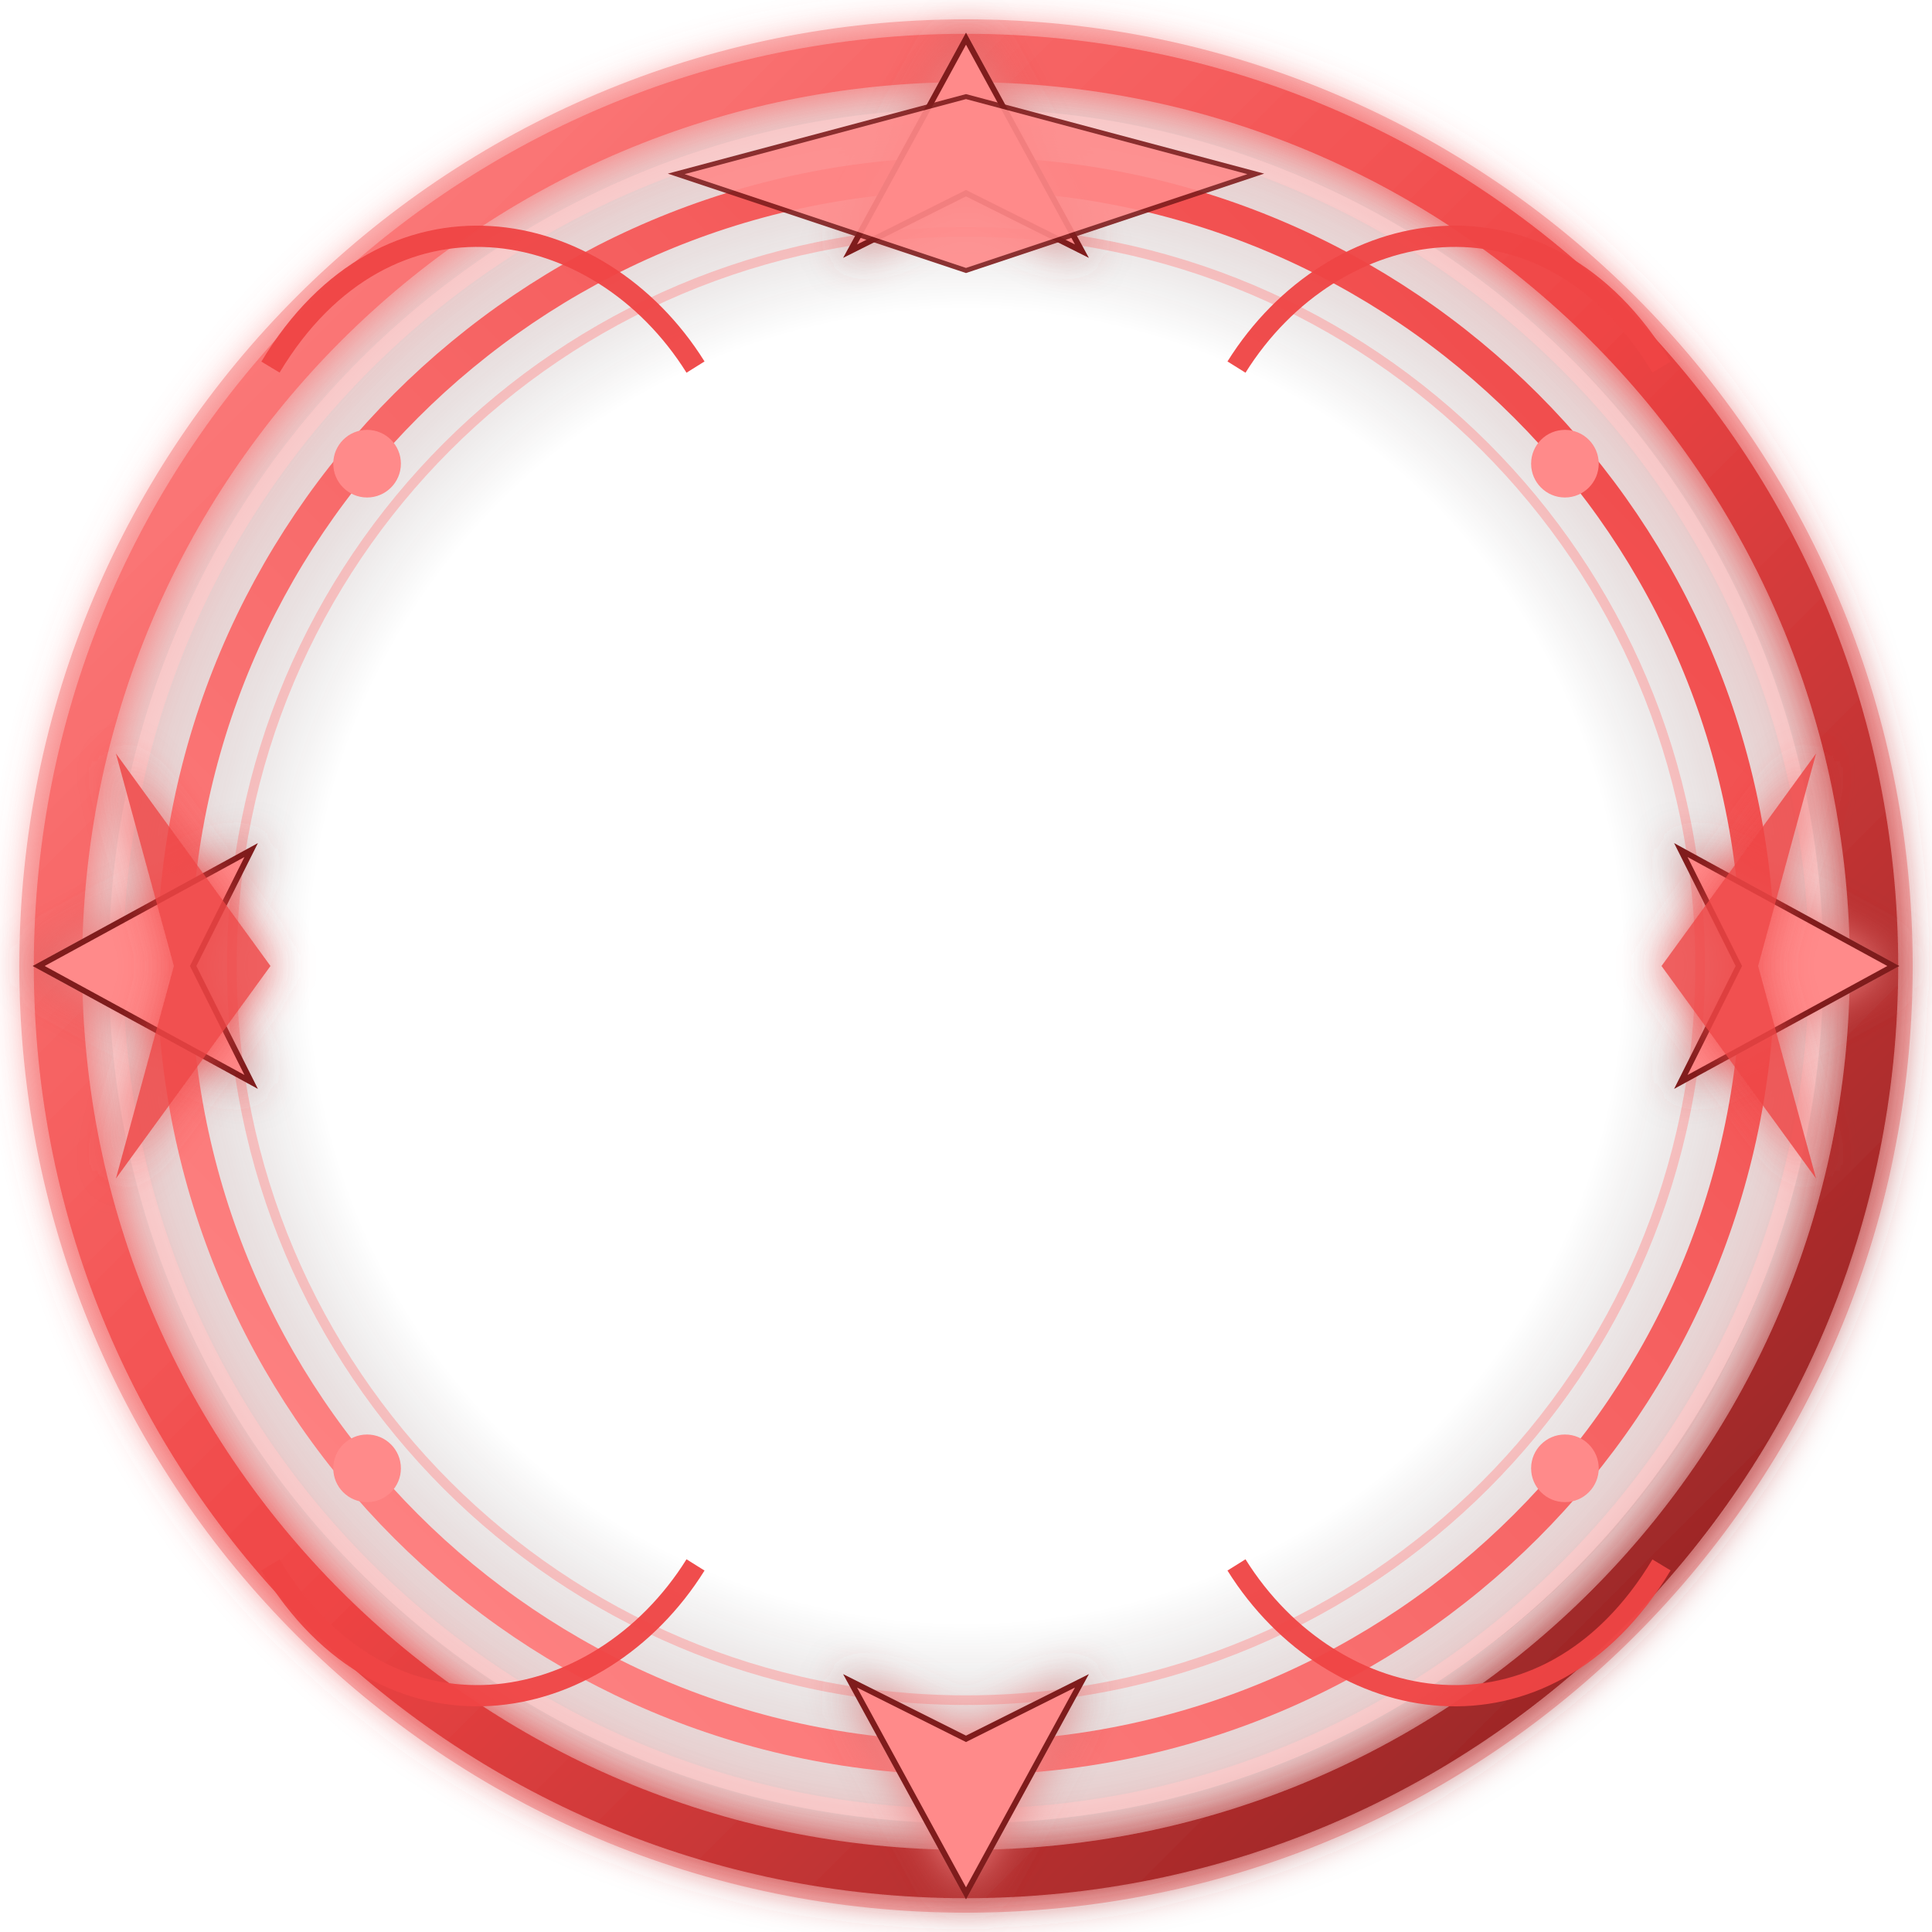
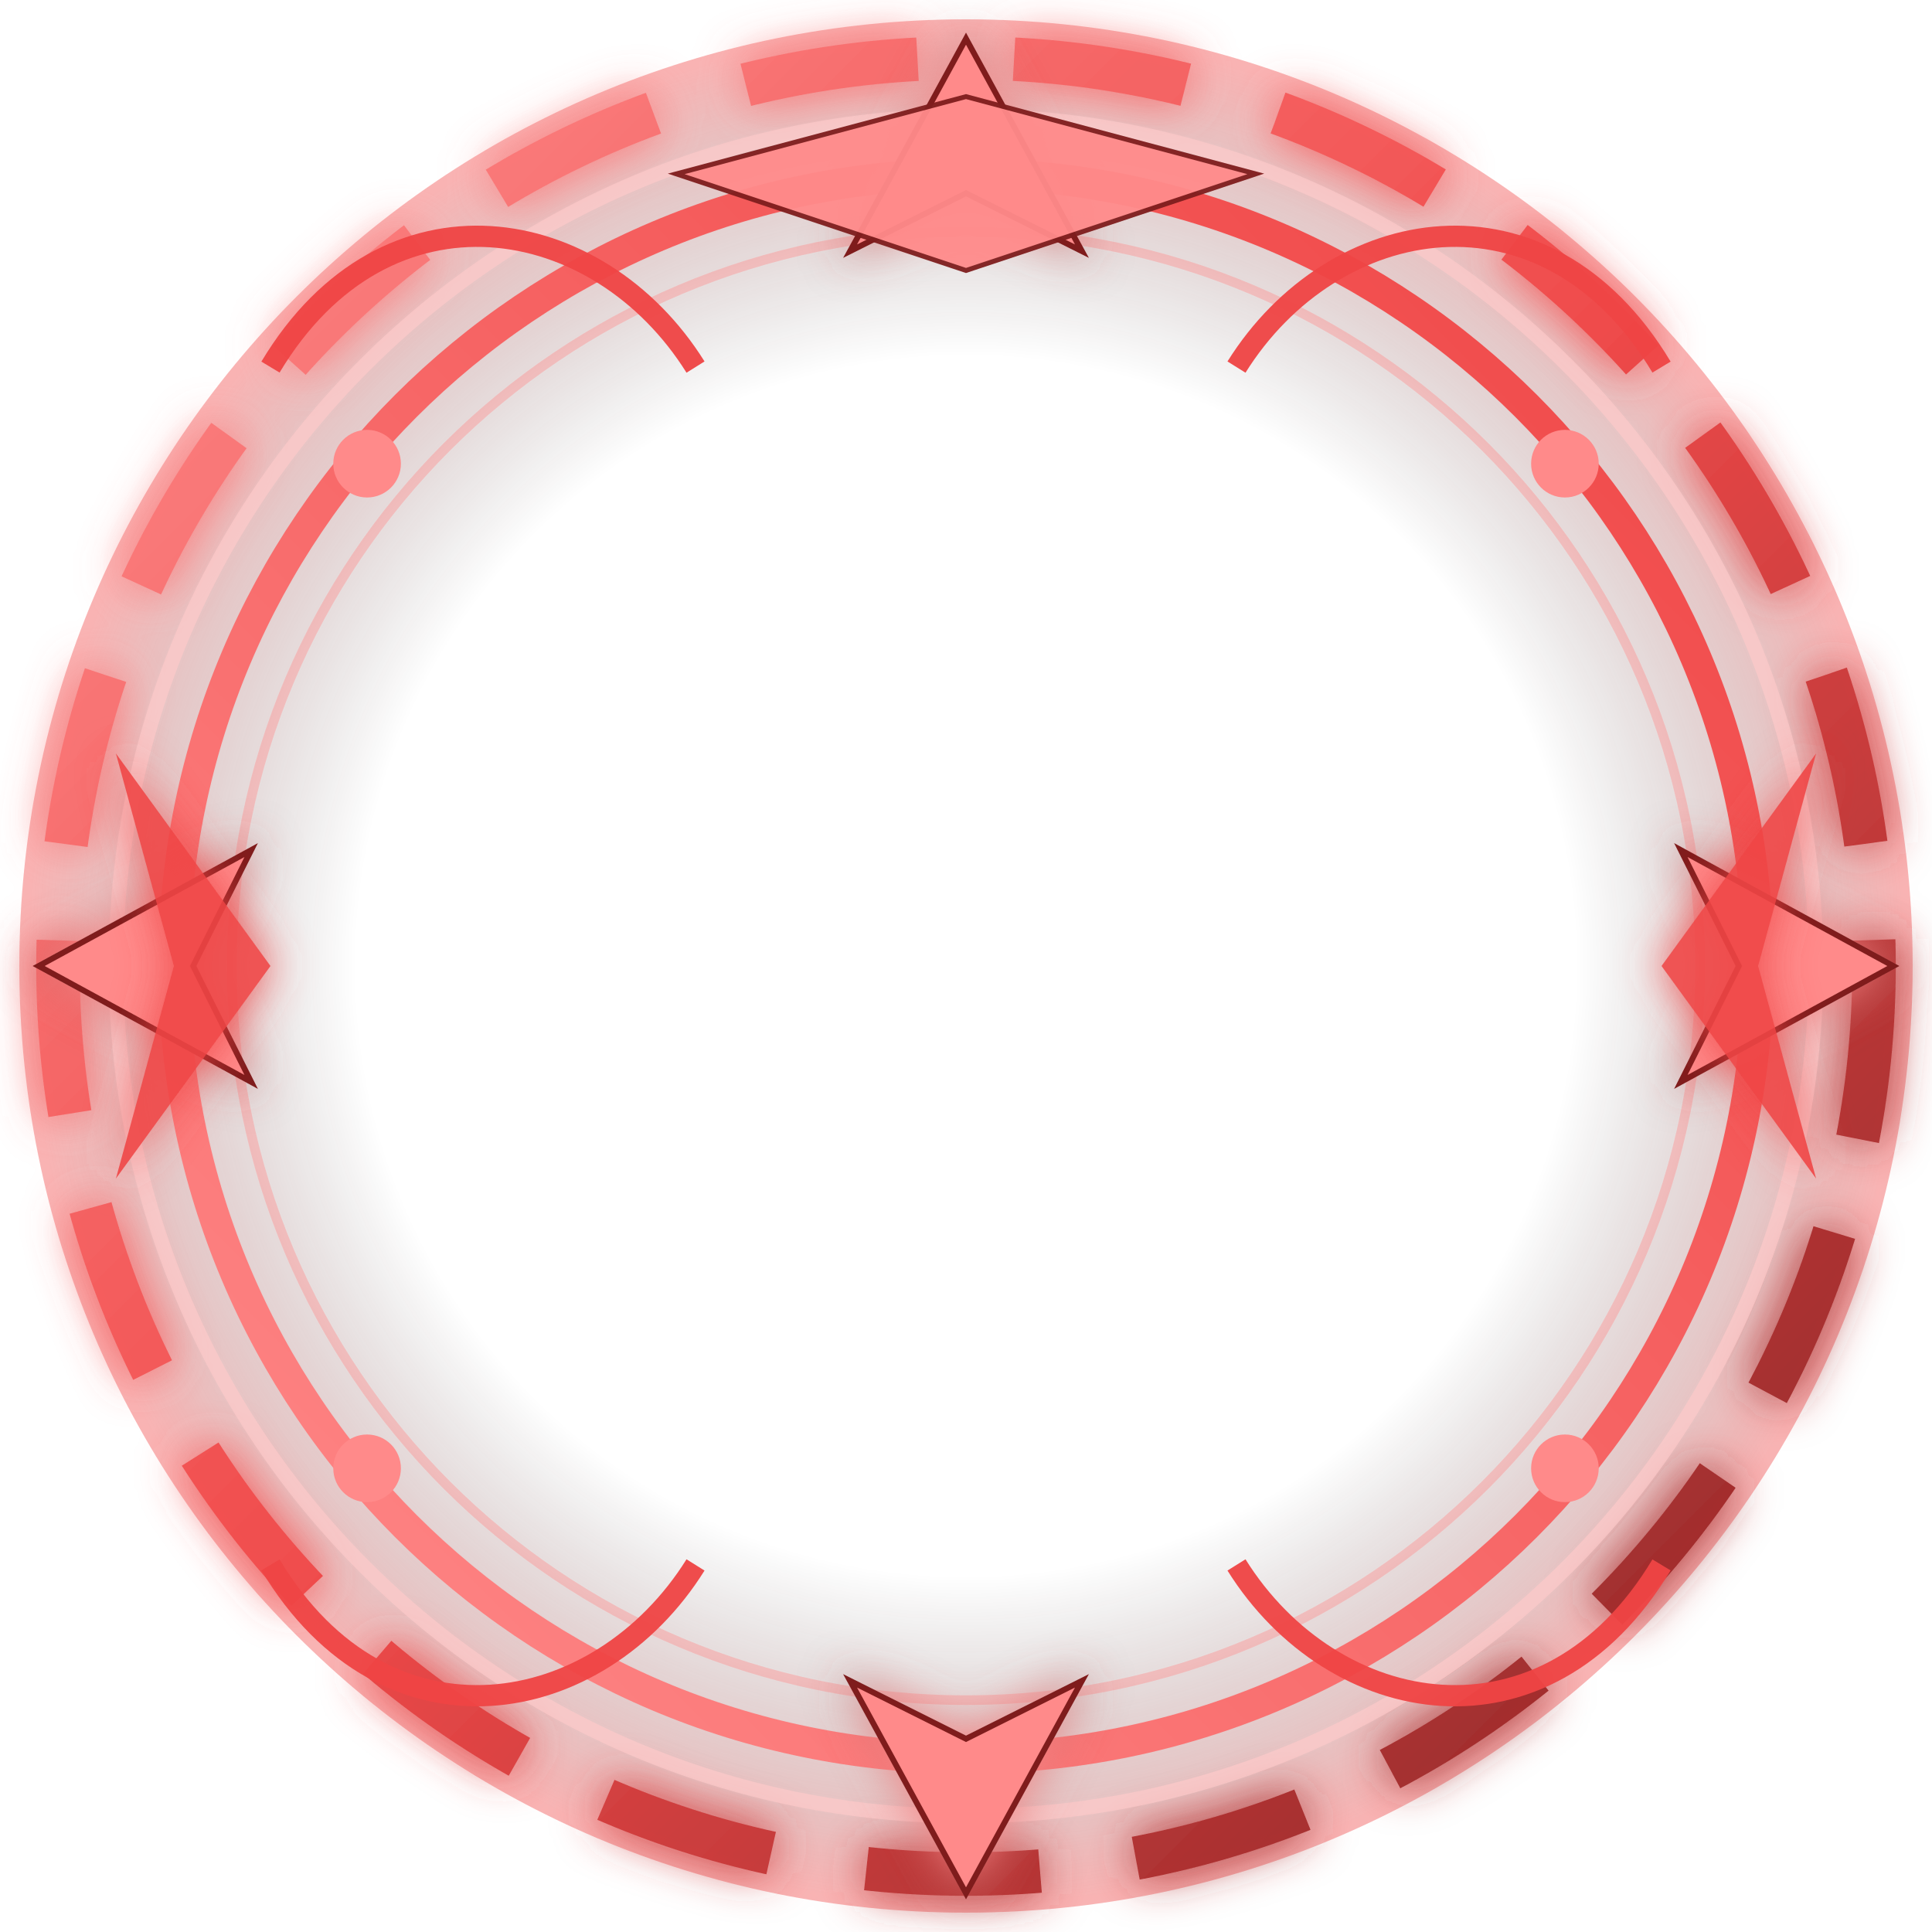
<svg xmlns="http://www.w3.org/2000/svg" viewBox="0 0 200 200" fill="none">
  <defs>
    <linearGradient id="a-top3" x1="0" y1="0" x2="1" y2="1">
-       <stop offset="0%" stop-color="#FF8A8A" />
+       <stop offset="0%" stop-color="#FF8A8A">
+         <animate attributeName="stop-color" values="#FF8A8A;#EF4444;#FF8A8A" dur="3s" repeatCount="indefinite" />
+       </stop>
      <stop offset="50%" stop-color="#EF4444" />
-       <stop offset="100%" stop-color="#7F1D1D" />
+       <stop offset="100%" stop-color="#7F1D1D">
+         <animate attributeName="stop-color" values="#7F1D1D;#FF8A8A;#7F1D1D" dur="3s" repeatCount="indefinite" />
+       </stop>
    </linearGradient>
    <linearGradient id="b-top3" x1="1" y1="0" x2="0" y2="1">
      <stop offset="0%" stop-color="#EF4444" />
      <stop offset="100%" stop-color="#FF8A8A" />
    </linearGradient>
    <radialGradient id="r-top3" cx="50%" cy="50%" r="50%">
-       <stop offset="70%" stop-color="transparent" />
-       <stop offset="100%" stop-color="#EF4444" stop-opacity="0.35" />
+       <stop offset="65%" stop-color="transparent" />
+       <stop offset="100%" stop-color="#EF4444" stop-opacity="0.4">
+         <animate attributeName="stop-opacity" values="0.25;0.55;0.25" dur="2.2s" repeatCount="indefinite" />
+       </stop>
    </radialGradient>
-     <filter id="gl-top3" x="-25%" y="-25%" width="150%" height="150%">
-       <feGaussianBlur stdDeviation="2.2" result="b" />
+     <filter id="gl-top3" x="-30%" y="-30%" width="160%" height="160%">
+       <feGaussianBlur stdDeviation="2.4" result="b" />
      <feMerge>
        <feMergeNode in="b" />
        <feMergeNode in="SourceGraphic" />
      </feMerge>
    </filter>
  </defs>
  <circle cx="100" cy="100" r="98" fill="url(#r-top3)" />
-   <circle cx="100" cy="100" r="94" stroke="url(#a-top3)" stroke-width="5" filter="url(#gl-top3)" />
+   <g>
+     <animateTransform attributeName="transform" type="rotate" from="0 100 100" to="360 100 100" dur="12s" repeatCount="indefinite" />
+     <circle cx="100" cy="100" r="94" stroke="url(#a-top3)" stroke-width="4.5" stroke-dasharray="18 10" fill="none" filter="url(#gl-top3)" opacity="0.95" />
+   </g>
  <circle cx="100" cy="100" r="88" stroke="#FECACA" stroke-width="1.5" opacity="0.7" />
-   <circle cx="100" cy="100" r="82" stroke="url(#b-top3)" stroke-width="3.5" />
-   <circle cx="100" cy="100" r="76" stroke="#FF8A8A" stroke-width="1" opacity="0.45" />
-   <g filter="url(#gl-top3)" fill="#FF8A8A" stroke="#7F1D1D" stroke-width="0.6">
-     <path d="M100 4 L112 26 L100 20 L88 26 Z" />
-     <path d="M100 196 L112 174 L100 180 L88 174 Z" />
-     <path d="M4 100 L26 112 L20 100 L26 88 Z" />
-     <path d="M196 100 L174 112 L180 100 L174 88 Z" />
+   <circle cx="100" cy="100" r="82" stroke="url(#b-top3)" stroke-width="3.2" fill="none" />
+   <circle cx="100" cy="100" r="76" stroke="#FF8A8A" stroke-width="1" opacity="0.4" />
+   <g filter="url(#gl-top3)">
+     <animateTransform attributeName="transform" type="rotate" from="360 100 100" to="0 100 100" dur="18s" repeatCount="indefinite" />
+     <g fill="#FF8A8A" stroke="#7F1D1D" stroke-width="0.6">
+       <path d="M100 4 L112 26 L100 20 L88 26 Z" />
+       <path d="M100 196 L112 174 L100 180 L88 174 Z" />
+       <path d="M4 100 L26 112 L20 100 L26 88 Z" />
+       <path d="M196 100 L174 112 L180 100 L174 88 Z" />
+     </g>
  </g>
  <g stroke="#EF4444" stroke-width="2.2" fill="none" opacity="0.95">
    <path d="M28 38 C40 18 62 22 72 38" />
    <path d="M172 38 C160 18 138 22 128 38" />
    <path d="M28 162 C40 182 62 178 72 162" />
    <path d="M172 162 C160 182 138 178 128 162" />
  </g>
  <g fill="#FF8A8A">
-     <circle cx="38" cy="48" r="3.5" />
-     <circle cx="162" cy="48" r="3.5" />
-     <circle cx="38" cy="152" r="3.5" />
-     <circle cx="162" cy="152" r="3.5" />
+     <circle cx="38" cy="48" r="3.5">
+       <animate attributeName="r" values="3;4.2;3" dur="1.8s" repeatCount="indefinite" />
+     </circle>
+     <circle cx="162" cy="48" r="3.5">
+       <animate attributeName="r" values="3;4.2;3" dur="1.8s" begin="0.4s" repeatCount="indefinite" />
+     </circle>
+     <circle cx="38" cy="152" r="3.5">
+       <animate attributeName="r" values="3;4.2;3" dur="1.8s" begin="0.8s" repeatCount="indefinite" />
+     </circle>
+     <circle cx="162" cy="152" r="3.5">
+       <animate attributeName="r" values="3;4.2;3" dur="1.8s" begin="1.2s" repeatCount="indefinite" />
+     </circle>
  </g>
-   <g fill="#EF4444" opacity="0.85" filter="url(#gl-top3)">
+   <g fill="#EF4444" opacity="0.9" filter="url(#gl-top3)">
    <path d="M12 78 L28 100 L12 122 L18 100 Z" />
    <path d="M188 78 L172 100 L188 122 L182 100 Z" />
  </g>
-   <path d="M70 18 L100 10 L130 18 L100 28 Z" fill="#FF8A8A" stroke="#7F1D1D" stroke-width="0.5" opacity="0.9" />
+   <path d="M70 18 L100 10 L130 18 L100 28 Z" fill="#FF8A8A" stroke="#7F1D1D" stroke-width="0.5" opacity="0.95">
+     <animate attributeName="opacity" values="0.7;1;0.7" dur="2s" repeatCount="indefinite" />
+   </path>
</svg>
